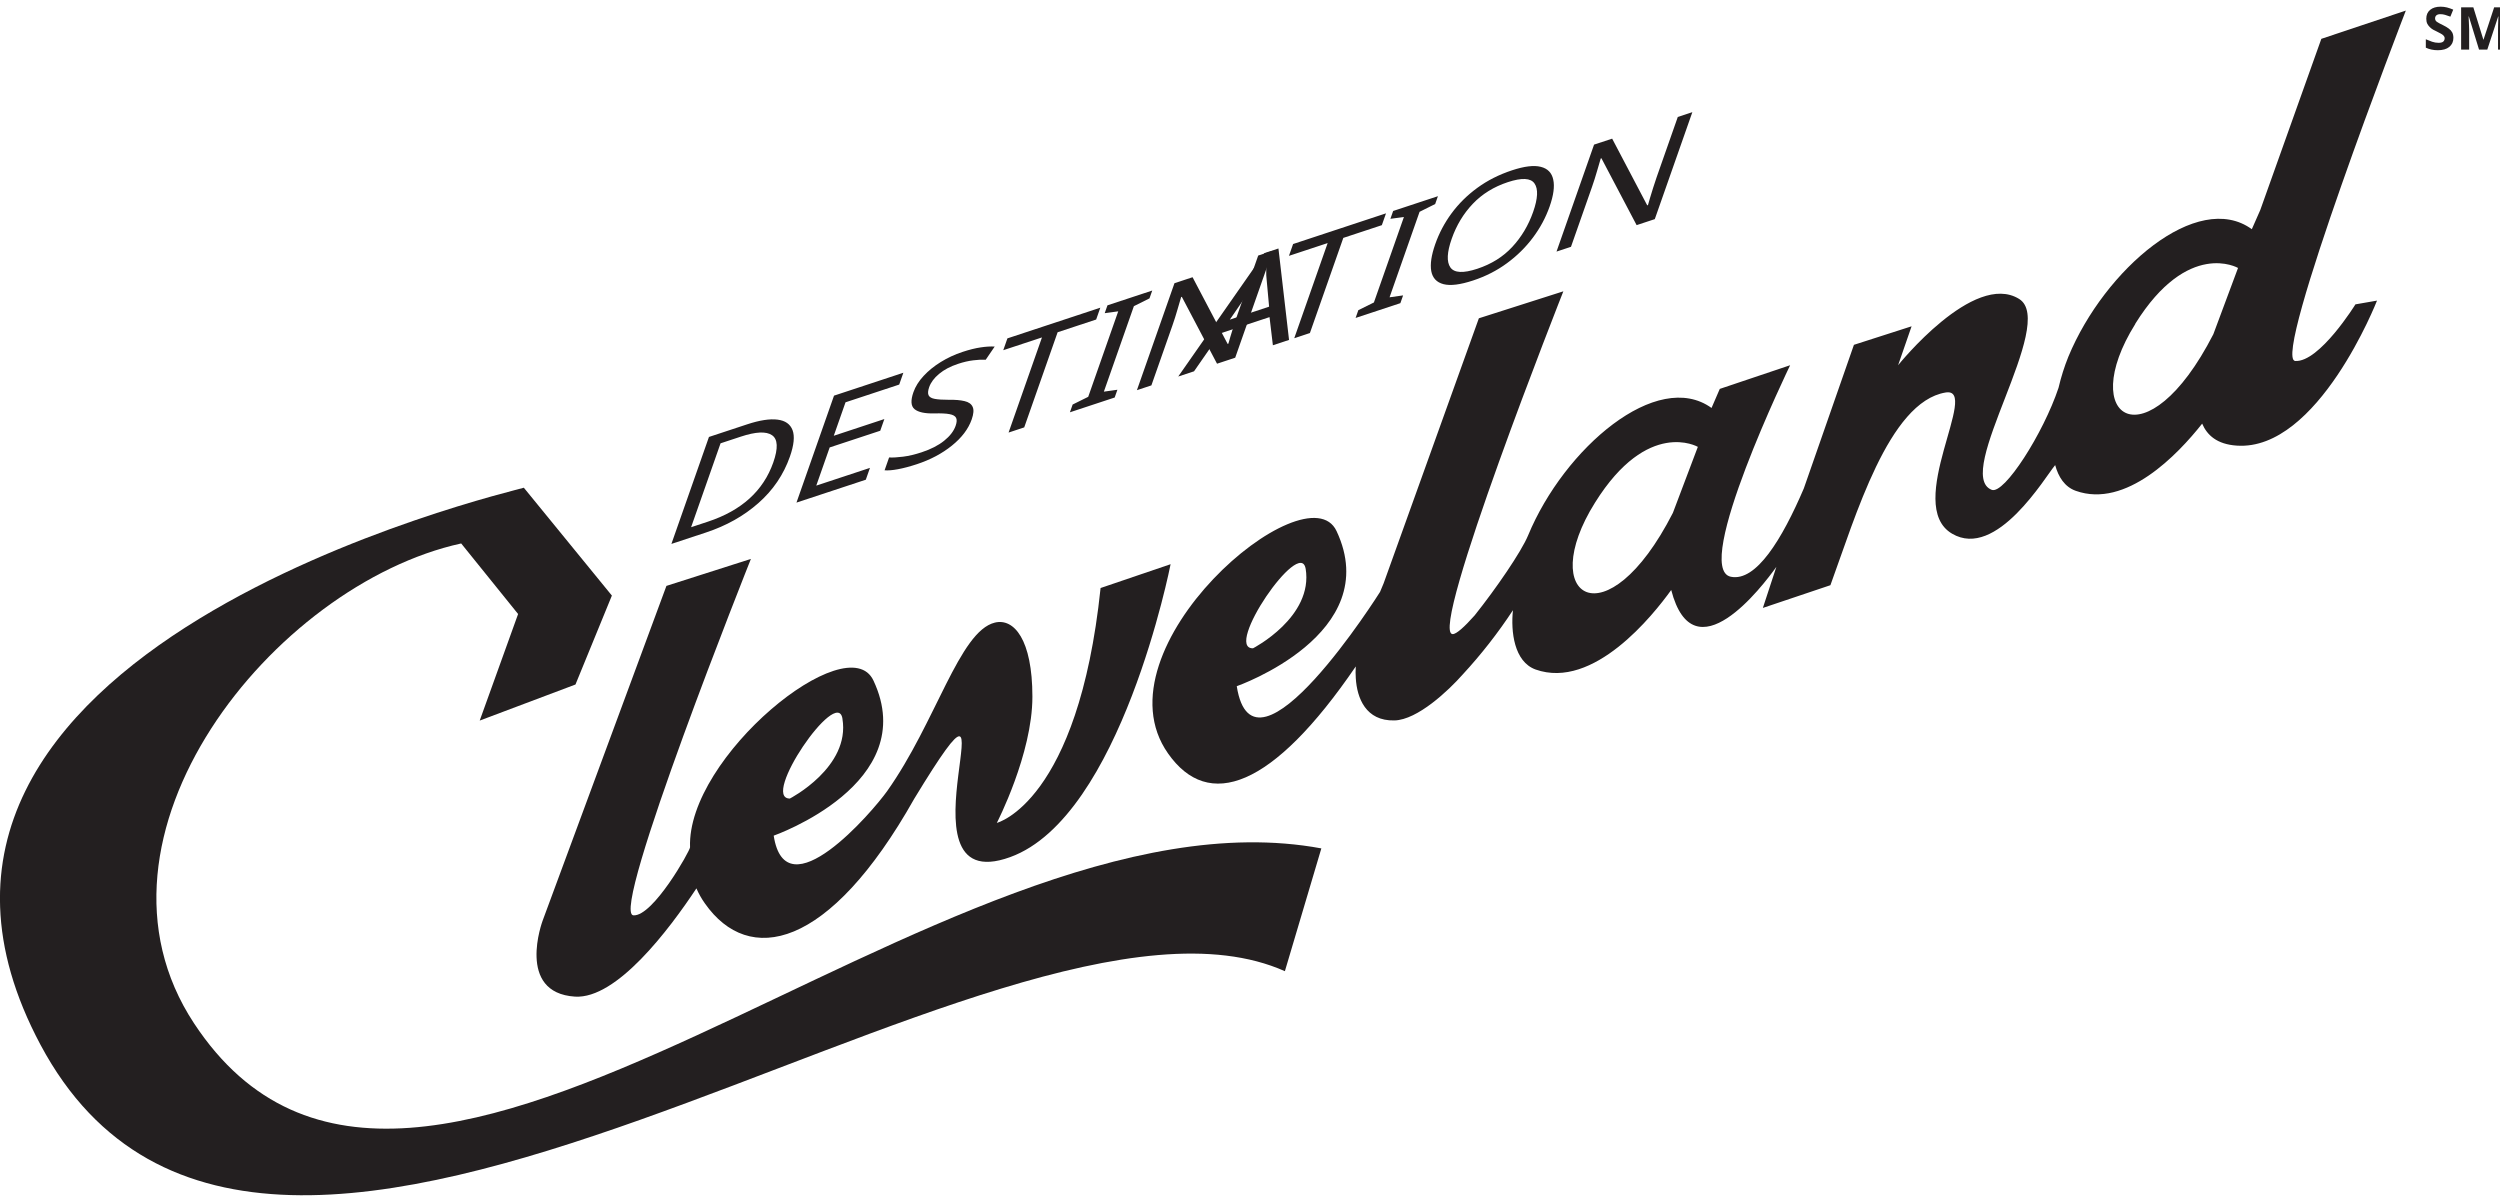
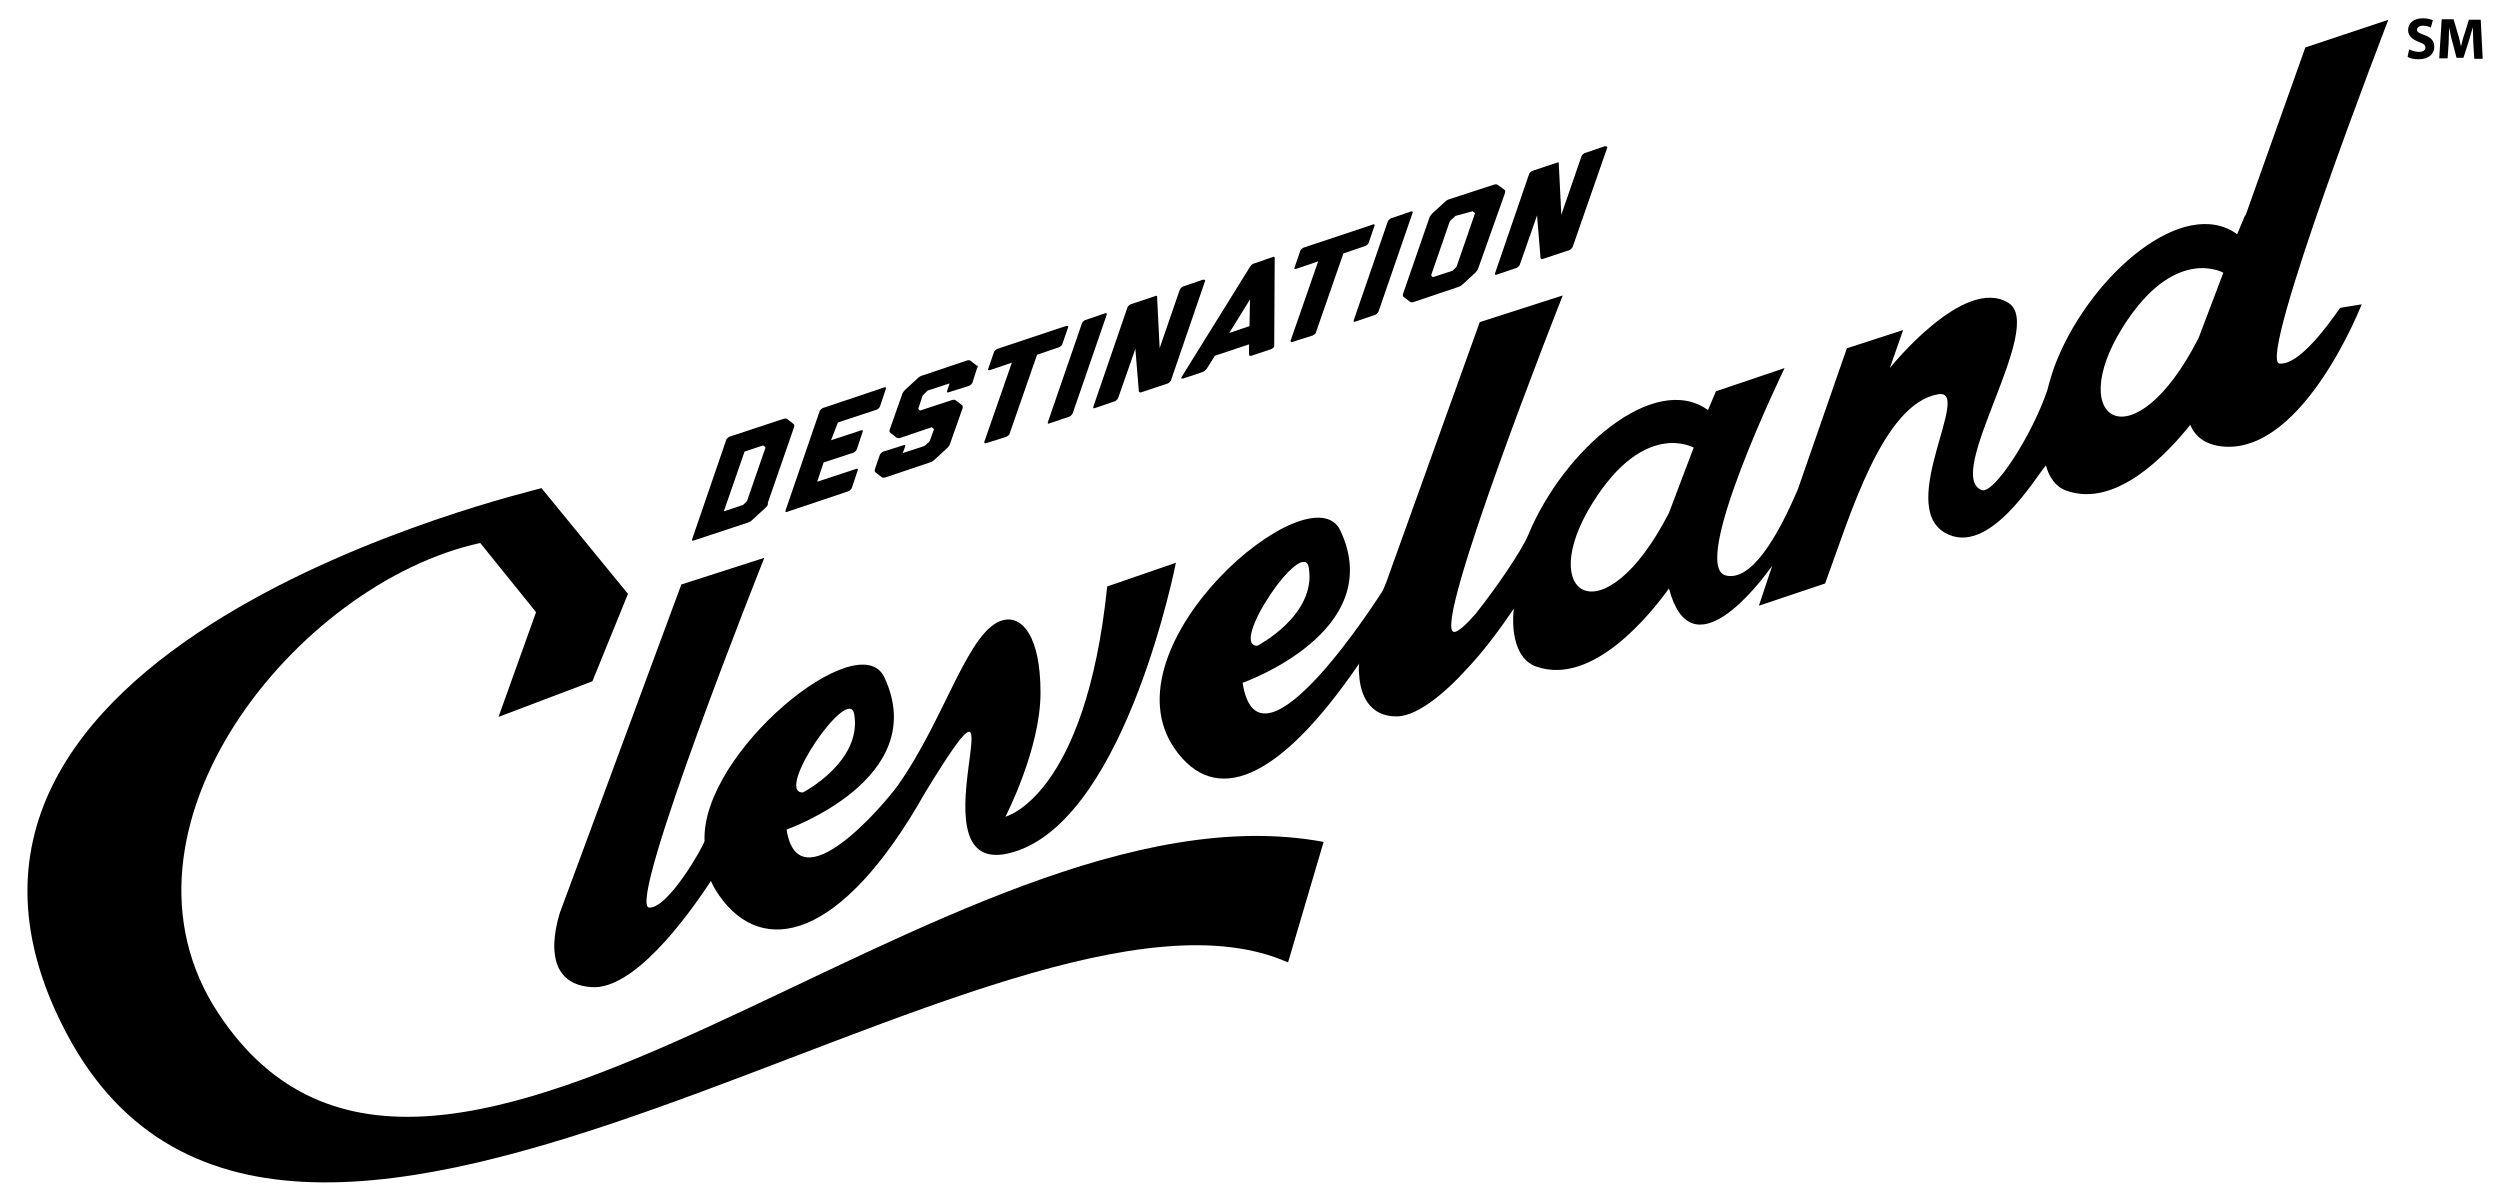
- <svg xmlns="http://www.w3.org/2000/svg" id="Layer_1" data-name="Layer 1" viewBox="0 0 505.98 241.9">
-   <defs>
-     <style>.cls-1,.cls-2,.cls-4{fill:#231f20;}.cls-2{font-size:32.25px;font-family:Liberator, Liberator;letter-spacing:-0.01em;}.cls-3{letter-spacing:-0.18em;}.cls-4{font-size:12px;font-family:Myriad-Bold, Myriad Bold;font-weight:700;}</style>
-   </defs>
-   <path class="cls-1" d="M81.52,364.4c-24.93-37.84,16.1-88.78,54.07-97.12l11.52,14.28-7.77,21.57,19.38-7.3,7.37-18L148.27,256c-2.06.73-140.64,32.49-97.82,112.75C96.5,455,244.13,327.93,302.3,353.85L309.68,329C232.06,314.61,126.34,432.45,81.52,364.4Z" transform="translate(-42.25 -157.29)" />
-   <path class="cls-1" d="M158.63,359c8.43.51,19-13.51,24.57-21.91a16.57,16.57,0,0,0,1.72,3.05c8.87,12.64,25.07,9.51,42.37-21.2,22.7-37.32-5.42,20.83,19.42,11.82,22.44-8.14,32.46-59.28,32.46-59.28L265,276.3c-4.54,43.39-21,47.54-21,47.54s7.2-13.94,7.2-25.54-3.74-15.94-7.6-15c-7.19,1.75-11.91,20.16-21.81,34.12-2.91,4.09-20.52,24.68-22.95,9,0,0,30-10.52,20.19-31.39-5.18-11.07-37.8,15.47-37.12,33.75,0,.67-7.45,14-11.46,13.77-4.91-.28,23.78-72.14,23.78-72.14l-17.1,5.46-25.06,67.77S146.62,358.23,158.63,359Zm54.12-56.25c1.64,9.83-10.64,16.16-10.64,16.16C196.11,318.92,211.66,296.16,212.75,302.71Z" transform="translate(-42.25 -157.29)" />
-   <path class="cls-1" d="M506.79,230.35c-4.91-.29,22.38-70.92,22.38-70.92l-17.1,5.72L499.71,199.8h0L498,203.68c-11-8-29.79,8.09-37.12,25.78a43,43,0,0,0-2,6.32c-3.07,9.22-11,21.63-13.52,20.65-7.94-3.08,13.36-33.8,5.54-38.64-9.18-5.68-24.49,13.42-24.49,13.42l2.73-7.88-11.67,3.75-10.14,29.06c-4.41,10.31-9.66,18.92-14.77,17.88-7.95-1.62,12-42.81,12-42.81L390.32,236l-1.67,3.86c-11-7.94-29.79,8.09-37.12,25.78-1.38,3.33-6.53,10.83-10.82,16.2-2.08,2.34-3.73,3.83-4.47,3.79-4.91-.27,22.42-69.38,22.42-69.38l-17.1,5.46-19.27,53.63-.73,1.75s-25.61,40.71-29,19.08c0,0,30-10.51,20.2-31.39-6-12.82-49.13,23.66-34.11,45,8.16,11.63,21.11,7.13,38-17.61a16.79,16.79,0,0,0,0,2.37c.24,4,2,8.71,7.83,8.56,4.67-.12,10.94-6.05,13.82-9.31a100.45,100.45,0,0,0,10.16-13c-.46,4.31.22,10.41,4.57,12,11.74,4.17,23.8-11,27.46-16.09h0c4.57,17.57,18.52-.8,21.28-4.68l-2.73,8.31,13.67-4.6c5.06-13.81,11.79-37.1,23.31-39,7.15-1.18-8.56,22.77,1.31,28.57,9,5.31,18.9-11.58,20.87-13.88.64,2.37,1.91,4.41,4.17,5.21,10.18,3.62,20.61-7.31,25.58-13.6,1,2.34,3,4.18,7,4.45,16.47,1.13,28.39-29.35,28.39-29.35l-4.37.76S511.7,230.64,506.79,230.35Zm-200.29,42c1.63,9.83-10.65,16.15-10.65,16.15C289.84,288.6,305.4,265.85,306.5,272.4Zm74.33-11.26C367.41,287.38,353,278.25,365.08,259c10.69-17.1,20.8-11.27,20.8-11.27Zm93.59-38.29c10.68-17.11,20.79-11.28,20.79-11.28l-5,13.42C476.75,251.23,462.38,242.1,474.42,222.85Z" transform="translate(-42.25 -157.29)" />
-   <text class="cls-2" transform="matrix(1.09, -0.36, -0.33, 0.94, 132.48, 111.21)">DESTIN<tspan class="cls-3" x="97.23" y="0">A</tspan>
-     <tspan x="111.26" y="0">TION</tspan>
-   </text>
-   <text class="cls-4" transform="translate(490.42 10.04)">SM</text>
+ <svg xmlns="http://www.w3.org/2000/svg" version="1.1" id="Layer_1" x="0px" y="0px" viewBox="0 0 506 241.9" style="enable-background:new 0 0 506 241.9;" xml:space="preserve">
+   <g>
+     <path d="M44.2,205.1C19.7,168,60,118,97.2,109.9l11.3,14l-7.6,21.2l19-7.2l7.2-17.7l-17.5-21.4c-2,0.7-138,31.9-96,110.6   c45.2,84.7,190-40,247.1-14.6l7.2-24.4C191.9,156.3,88.2,271.9,44.2,205.1z" />
+     <path d="M119.8,199.8c8.3,0.5,18.7-13.3,24.1-21.5c0.4,1,1,2,1.7,3c8.7,12.4,24.6,9.3,41.6-20.8c22.3-36.6-5.3,20.4,19,11.6   c22-8,31.8-58.2,31.8-58.2l-13.9,4.8c-4.4,42.6-20.6,46.6-20.6,46.6s7.1-13.7,7.1-25.1c0-11.4-3.7-15.6-7.5-14.7   c-7.1,1.7-11.7,19.8-21.4,33.5c-2.9,4-20.1,24.2-22.5,8.9c0,0,29.4-10.3,19.8-30.8c-5.1-10.9-37.1,15.2-36.4,33.1   c0,0.7-7.3,13.7-11.2,13.5c-4.8-0.3,23.3-70.8,23.3-70.8l-16.8,5.4l-24.6,66.5C113.4,184.8,108.1,199.1,119.8,199.8z M172.9,144.6   c1.6,9.6-10.4,15.8-10.4,15.8C156.6,160.5,171.9,138.2,172.9,144.6z" />
+     <path d="M461.4,73.6c-4.8-0.3,22-69.6,22-69.6l-16.8,5.6l-12.1,34l-0.1,0l-1.6,3.8c-10.8-7.8-29.2,7.9-36.4,25.3   c-0.8,1.9-1.5,4.2-2,6.2c-3,9-10.8,21.2-13.3,20.3c-7.8-3,13.1-33.2,5.4-37.9c-9-5.6-24,13.2-24,13.2l2.7-7.7l-11.4,3.7l-9.9,28.5   c-4.3,10.1-9.5,18.6-14.5,17.5c-7.8-1.6,11.8-42,11.8-42l-13.9,4.7l-1.6,3.8c-10.8-7.8-29.2,7.9-36.4,25.3   c-1.4,3.3-6.4,10.6-10.6,15.9c-2,2.3-3.7,3.8-4.4,3.7c-4.8-0.3,22-68.1,22-68.1l-16.8,5.4l-18.9,52.6l-0.7,1.7   c0,0-25.1,39.9-28.4,18.7c0,0,29.4-10.3,19.8-30.8c-5.9-12.6-48.2,23.2-33.5,44.2c8,11.4,20.7,7,37.3-17.3c-0.1,0.7-0.1,1.5,0,2.3   c0.2,3.9,2,8.5,7.7,8.4c4.6-0.1,10.7-5.9,13.6-9.1c3.9-4,7.4-8.9,10-12.7c-0.5,4.2,0.2,10.2,4.5,11.7c11.5,4.1,23.3-10.8,26.9-15.8   c0.7-1,0,0,0,0c4.5,17.2,18.2-0.8,20.9-4.6l-2.7,8.1l13.4-4.5c5-13.5,11.6-36.4,22.9-38.3c7-1.2-8.4,22.3,1.3,28   c8.9,5.2,18.5-11.4,20.5-13.6c0.6,2.3,1.9,4.3,4.1,5.1c10,3.6,20.2-7.2,25.1-13.3c1,2.3,3,4.1,6.9,4.4   c16.2,1.1,27.8-28.8,27.8-28.8l-4.3,0.7C473.4,62.4,466.2,73.9,461.4,73.6z M264.9,114.9c1.6,9.6-10.4,15.8-10.4,15.8   C248.6,130.8,263.8,108.4,264.9,114.9z M337.8,103.8c-13.2,25.7-27.3,16.8-15.4-2.1c10.5-16.8,20.4-11.1,20.4-11.1L337.8,103.8z    M429.6,66.3C440.1,49.5,450,55.2,450,55.2l-5,13.2C431.9,94.1,417.8,85.2,429.6,66.3z" />
+   </g>
+   <g>
+     <path d="M154.8,102.9l-2.5,2.3c-0.5,0.5-1,0.6-1,0.6l-10.9,3.6c-0.3,0.1-0.4,0-0.3-0.3l6.9-20.1c0.1-0.2,0.4-0.5,0.6-0.6l10.9-3.6   c0,0,0.5-0.2,0.8,0l1.3,1c0.3,0.2,0.1,0.7,0.1,0.7l-5.3,15.3C155.5,102,155.4,102.4,154.8,102.9z M150.7,91.4l-4.2,12.1l3.9-1.3   l0.6-0.6c0.1-0.1,0.2-0.2,0.2-0.2l3.7-10.7c0,0,0-0.1,0-0.2l-0.4-0.3c0-0.1-0.1,0-0.2,0L150.7,91.4z" />
+     <path d="M168.2,89.1l6.1-2c0.3-0.1,0.4,0,0.3,0.3l-1.2,3.6c-0.1,0.2-0.4,0.5-0.6,0.6l-6.1,2l-1.3,3.9l7.9-2.6   c0.2-0.1,0.4,0,0.3,0.3l-1.2,3.6c-0.1,0.2-0.4,0.5-0.6,0.6l-12.5,4.2c-0.3,0.1-0.4,0-0.3-0.3l6.9-20.1c0.1-0.2,0.4-0.5,0.6-0.6   l12.5-4.2c0.2-0.1,0.4,0,0.3,0.3l-1.2,3.6c-0.1,0.2-0.4,0.5-0.6,0.6l-7.9,2.6L168.2,89.1z" />
+     <path d="M197.8,74.4L197.8,74.4l-1,3.1c-0.1,0.2-0.4,0.5-0.7,0.6l-4.1,1.3c-0.3,0.1-0.4,0-0.3-0.3l0.5-1.5l-4.3,1.4   c-0.1,0-0.1,0-0.3,0.2l-0.7,0.7c-0.2,0.2-0.2,0.3-0.2,0.3l-0.8,2.4l0,0c0,0-0.1,0.1,0,0.2l0.3,0.3l6.4-2.1c0,0,0.5-0.2,0.8,0l1.3,1   c0.3,0.2,0.1,0.7,0.1,0.7l-2.5,7.1c0,0-0.1,0.4-0.6,0.9l-2.5,2.3c-0.5,0.5-1,0.6-1,0.6l-8.9,3c0,0-0.5,0.2-0.8,0l-1.3-1   c-0.3-0.2-0.1-0.7-0.1-0.7s0,0,0,0l1-2.9c0.1-0.2,0.4-0.5,0.7-0.6l4.1-1.3c0.3-0.1,0.4,0,0.3,0.3l-0.5,1.3l4.3-1.4   c0.1,0,0.1-0.1,0.2-0.1l0.8-0.7c0.1-0.2,0.2-0.3,0.2-0.3l0.8-2.2c0,0,0-0.1,0-0.2l-0.4-0.3c0,0-0.1-0.1-0.1,0l-6.2,2.1   c0,0-0.5,0.2-0.8,0l-1.3-1c-0.3-0.2-0.1-0.7-0.1-0.7l0,0l2.5-7.1l0,0c0,0,0.1-0.4,0.6-0.9l2.5-2.3c0.5-0.5,1-0.6,1-0.6l8.9-3   c0,0,0.5-0.2,0.8,0l1.3,1C198,73.9,197.9,74.4,197.8,74.4L197.8,74.4z" />
+     <path d="M216.2,66.2l-1.2,3.5c-0.1,0.2-0.4,0.5-0.7,0.6l-4.4,1.5l-5.6,16.1c-0.1,0.2-0.4,0.4-0.6,0.5l-4.1,1.3   c-0.2,0.1-0.4,0-0.4-0.2l5.6-16.1l-4.4,1.5c-0.3,0.1-0.5,0-0.4-0.2l1.2-3.5c0.1-0.2,0.4-0.5,0.7-0.6l13.8-4.6   C216.1,65.9,216.3,66,216.2,66.2z" />
+     <path d="M224,63.7l-6.9,20c-0.1,0.2-0.4,0.5-0.6,0.6l-4.1,1.4c-0.3,0.1-0.4,0-0.3-0.3l6.9-20c0.1-0.2,0.4-0.5,0.6-0.6l4.1-1.4   C223.9,63.3,224,63.4,224,63.7z" />
+     <path d="M243.9,56.9L237,77c-0.1,0.2-0.4,0.5-0.6,0.6l-5.4,1.8c-0.3,0.1-0.4,0-0.5-0.2l-0.7-8.6l-3.5,10c-0.1,0.2-0.4,0.5-0.6,0.6   l-4.1,1.4c-0.3,0.1-0.4,0-0.3-0.3l6.9-20.1c0.1-0.2,0.4-0.5,0.6-0.6l5.1-1.7c0.2-0.1,0.4,0,0.3,0.3l0,0l0.5,10l0,0.3l4.1-11.9   c0.1-0.2,0.4-0.5,0.6-0.6l4.1-1.4C243.9,56.6,244,56.7,243.9,56.9z" />
+     <path d="M257.9,70.1c0,0.2-0.4,0.5-0.7,0.6l-3.9,1.3c-0.3,0.1-0.4,0-0.5-0.2l0-2.1l-6.9,2.3l-1.7,2.7c-0.2,0.2-0.5,0.5-0.8,0.6   l-3.9,1.3c-0.3,0.1-0.5,0-0.4-0.2L253,54l0,0c0.2-0.3,0.4-0.5,0.6-0.6l1.5-0.5l1.1-0.4l1.5-0.5c0.2-0.1,0.3,0,0.3,0.3l0,0   C258,58.2,257.9,64.2,257.9,70.1z M252.9,66l0.1-5.4l-4.2,6.8L252.9,66z" />
+     <path d="M278.2,45.7l-1.2,3.5c-0.1,0.2-0.4,0.5-0.7,0.6l-4.4,1.5l-5.6,16.1c-0.1,0.2-0.4,0.4-0.6,0.5l-4.1,1.3   c-0.2,0.1-0.4,0-0.4-0.2l5.6-16.1l-4.4,1.5c-0.3,0.1-0.5,0-0.4-0.2l1.2-3.5c0.1-0.2,0.4-0.5,0.7-0.6l13.8-4.6   C278.1,45.3,278.3,45.4,278.2,45.7z" />
+     <path d="M285.9,43.1l-6.9,20c-0.1,0.2-0.4,0.5-0.6,0.6l-4.1,1.4c-0.3,0.1-0.4,0-0.3-0.3l6.9-20c0.1-0.2,0.4-0.5,0.6-0.6l4.1-1.4   C285.9,42.7,286,42.9,285.9,43.1z" />
+     <path d="M299.2,54.3c0,0-0.1,0.4-0.6,0.9l-2.5,2.3c-0.5,0.5-1,0.6-1,0.6l-8.9,3c0,0-0.5,0.2-0.8,0l-1.3-1c-0.3-0.2-0.1-0.7-0.1-0.7   l5.3-15.3c0,0,0.1-0.4,0.6-0.9l2.5-2.3c0.5-0.5,1-0.6,1-0.6l8.9-2.9c0,0,0.5-0.2,0.8,0l1.4,1c0.3,0.2,0.1,0.7,0.1,0.7L299.2,54.3z    M294.6,43.7c0,0-0.1,0-0.2,0.2l-0.8,0.7c-0.1,0.2-0.2,0.3-0.2,0.3l-3.7,10.7c0,0.1,0,0.1,0,0.2l0.3,0.3l4-1.3l0.6-0.6   c0.1-0.1,0.2-0.2,0.2-0.2l3.7-10.7c0,0,0.1-0.1,0-0.2l-0.4-0.3c-0.1-0.1-0.2,0-0.2,0L294.6,43.7z" />
+     <path d="M325.3,29.9L318.3,50c-0.1,0.2-0.4,0.5-0.6,0.6l-5.4,1.8c-0.3,0.1-0.4,0-0.5-0.2l-0.7-8.6l-3.5,10   c-0.1,0.2-0.4,0.5-0.6,0.6l-4.1,1.4c-0.3,0.1-0.4,0-0.3-0.3l6.9-20.1c0.1-0.2,0.4-0.5,0.6-0.6l5.1-1.7c0.2-0.1,0.4,0,0.3,0.3l0,0   l0.5,10l0,0.3l4.1-11.9c0.1-0.2,0.4-0.5,0.6-0.6l4.1-1.4C325.2,29.6,325.4,29.7,325.3,29.9z" />
+   </g>
+   <g>
+     <path d="M487.6,10c0.5,0.2,1.2,0.5,2,0.5c0.8,0,1.3-0.3,1.3-0.9c0-0.5-0.4-0.8-1.3-1.1c-1.3-0.5-2.2-1.2-2.2-2.4   c0-1.4,1.1-2.4,3-2.4c0.9,0,1.6,0.2,2,0.4L492,5.6c-0.3-0.2-0.9-0.4-1.6-0.4c-0.8,0-1.2,0.4-1.2,0.8c0,0.5,0.4,0.7,1.5,1.1   c1.4,0.5,2,1.2,2,2.4c0,1.3-1,2.5-3.2,2.5c-0.9,0-1.8-0.2-2.2-0.5L487.6,10z" />
+     <path d="M500.6,8.8c0-1-0.1-2.1-0.1-3.3h0c-0.3,1-0.6,2.1-0.9,3.1l-1,3.1h-1.4l-0.8-3.1c-0.3-0.9-0.5-2.1-0.7-3.1h0   c0,1.1-0.1,2.3-0.1,3.3l-0.2,3h-1.7l0.5-7.9h2.4l0.8,2.7c0.3,0.9,0.5,1.9,0.7,2.8h0c0.2-0.9,0.5-2,0.8-2.8l0.8-2.6h2.4l0.4,7.9   h-1.7L500.6,8.8z" />
+   </g>
</svg>
